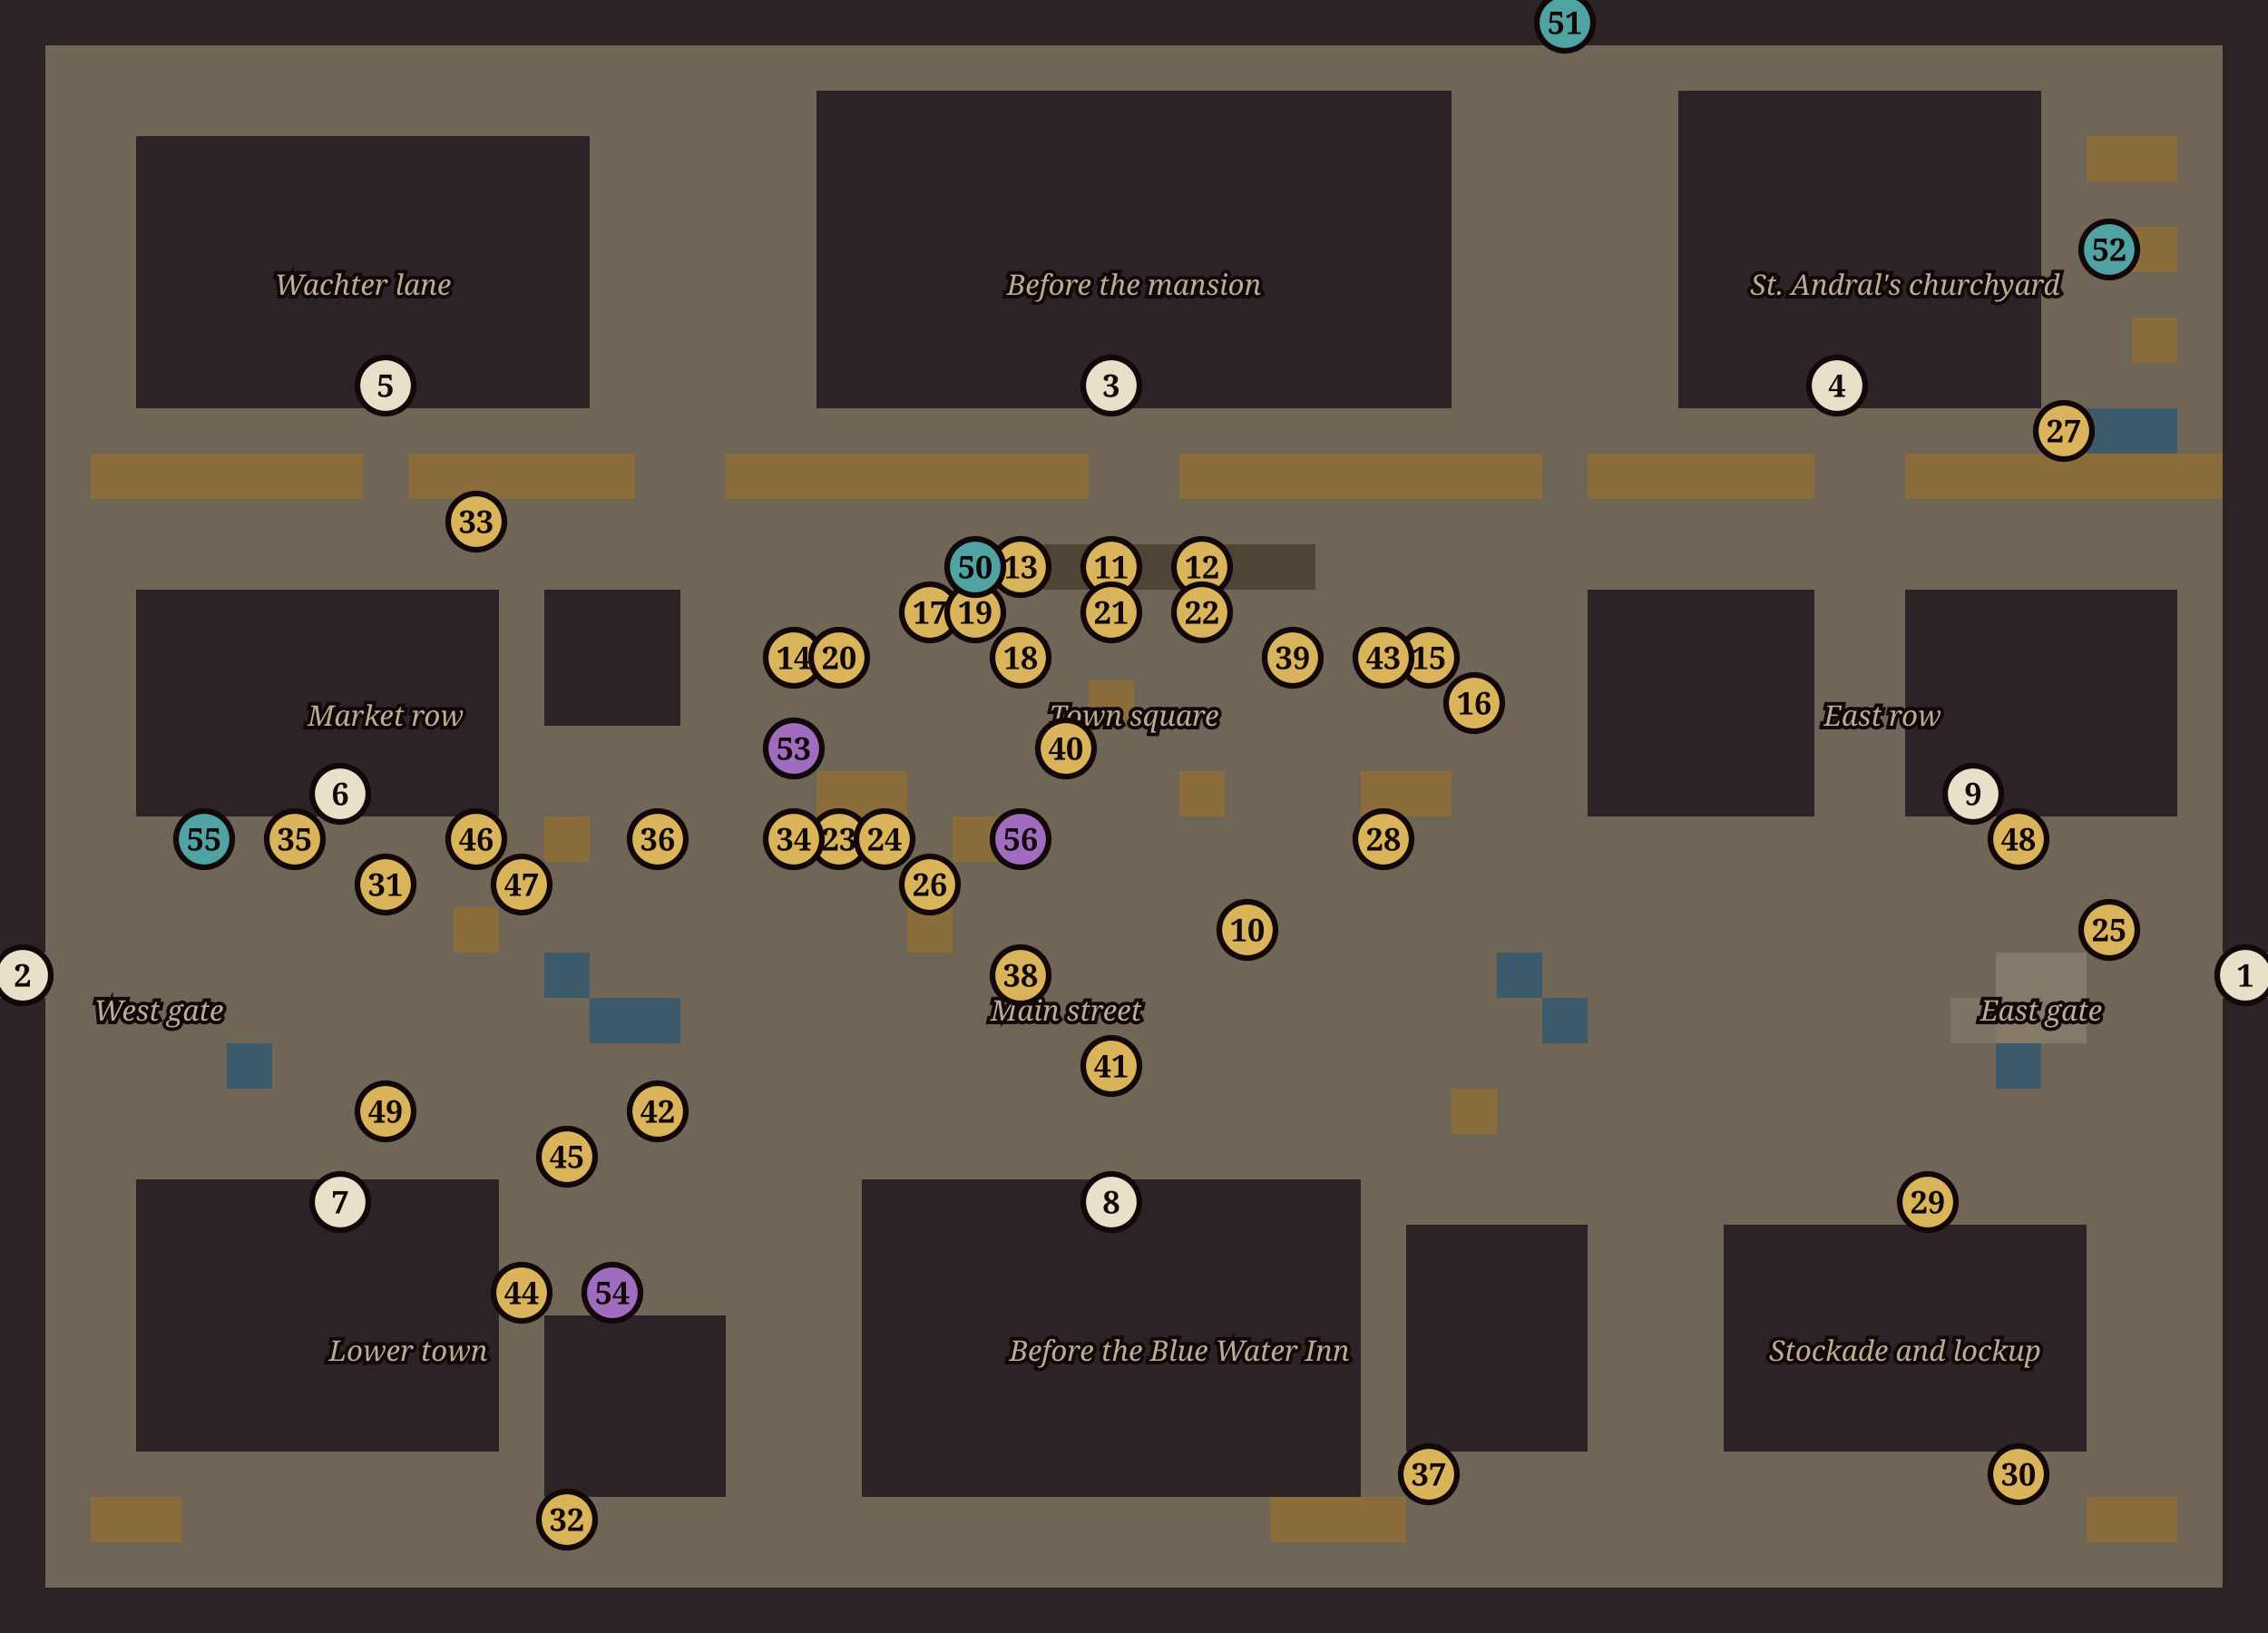
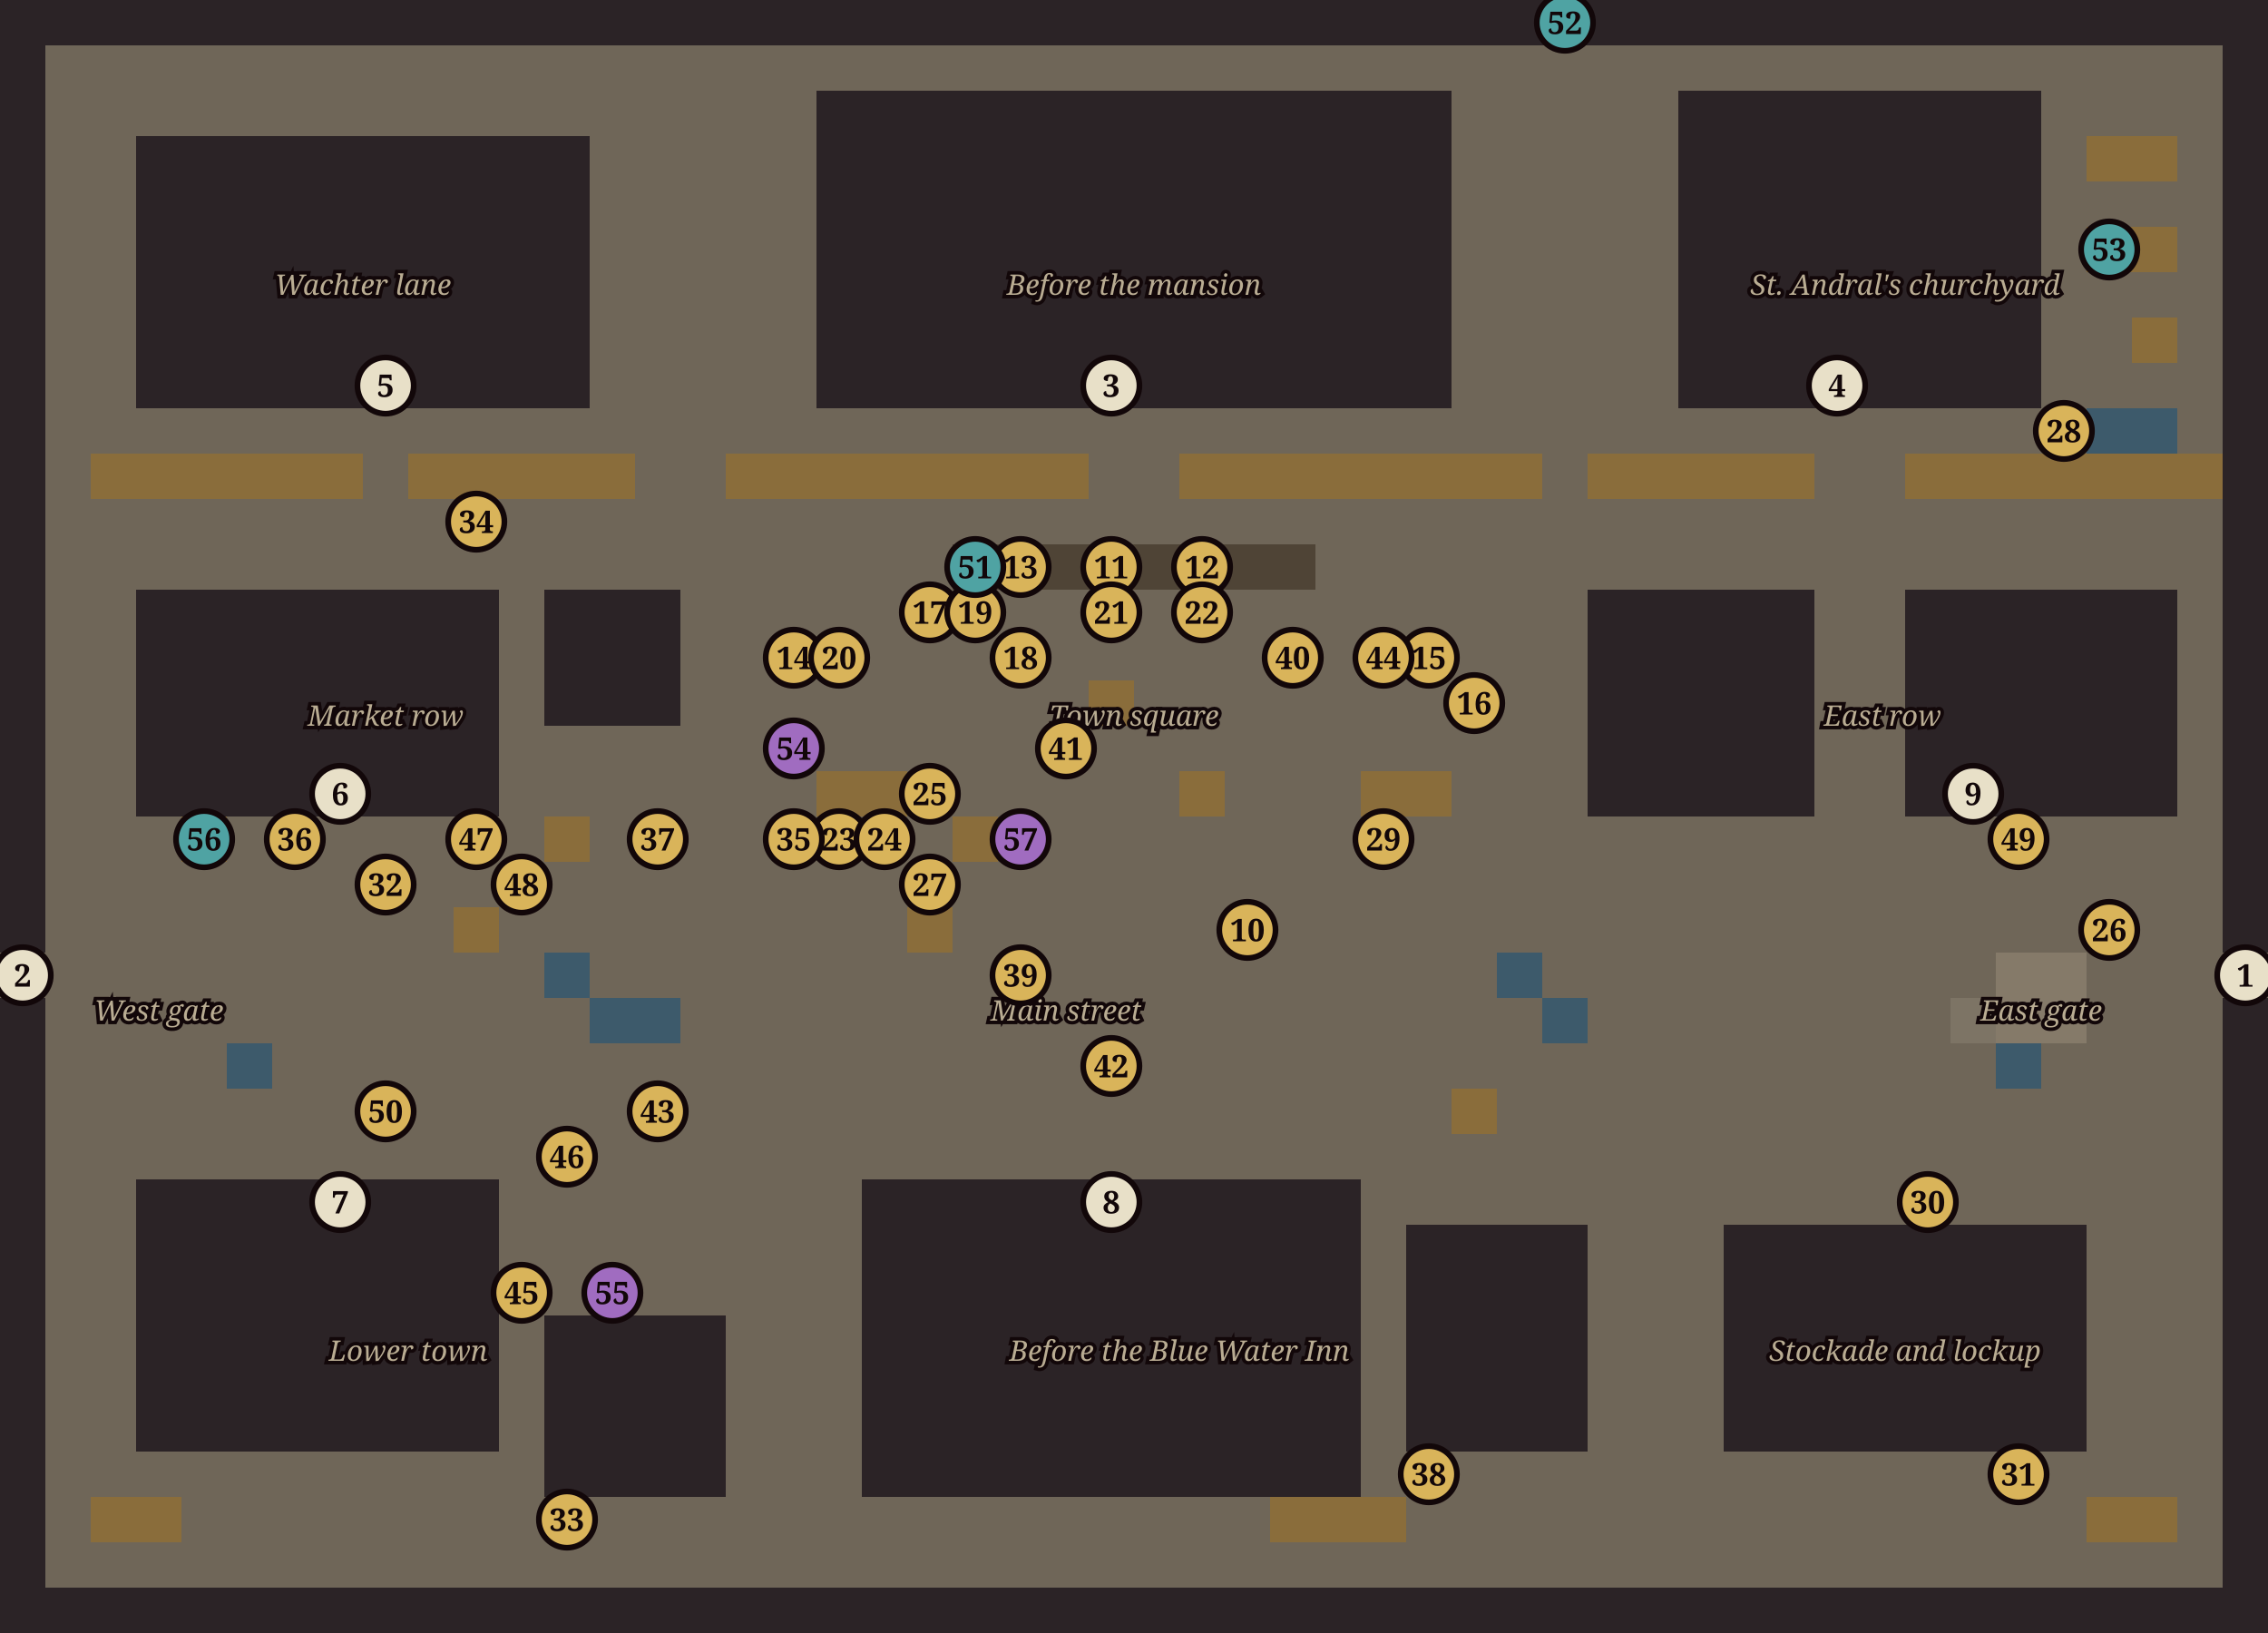
<svg xmlns="http://www.w3.org/2000/svg" viewBox="0 0 800 576" width="800" height="576" font-family="Georgia, serif">
  <rect width="800" height="576" fill="#1a1416" />
  <rect x="0" y="0" width="800" height="16" fill="#2b2326" />
  <rect x="0" y="16" width="16" height="16" fill="#2b2326" />
  <rect x="16" y="16" width="768" height="16" fill="#6f6658" />
  <rect x="784" y="16" width="16" height="16" fill="#2b2326" />
  <rect x="0" y="32" width="16" height="16" fill="#2b2326" />
  <rect x="16" y="32" width="272" height="16" fill="#6f6658" />
  <rect x="288" y="32" width="224" height="16" fill="#2b2326" />
  <rect x="512" y="32" width="80" height="16" fill="#6f6658" />
  <rect x="592" y="32" width="128" height="16" fill="#2b2326" />
  <rect x="720" y="32" width="64" height="16" fill="#6f6658" />
  <rect x="784" y="32" width="16" height="16" fill="#2b2326" />
  <rect x="0" y="48" width="16" height="16" fill="#2b2326" />
  <rect x="16" y="48" width="32" height="16" fill="#6f6658" />
  <rect x="48" y="48" width="160" height="16" fill="#2b2326" />
  <rect x="208" y="48" width="80" height="16" fill="#6f6658" />
  <rect x="288" y="48" width="224" height="16" fill="#2b2326" />
  <rect x="512" y="48" width="80" height="16" fill="#6f6658" />
  <rect x="592" y="48" width="128" height="16" fill="#2b2326" />
  <rect x="720" y="48" width="16" height="16" fill="#6f6658" />
  <rect x="736" y="48" width="32" height="16" fill="#8a6d3b" />
  <rect x="768" y="48" width="16" height="16" fill="#6f6658" />
  <rect x="784" y="48" width="16" height="16" fill="#2b2326" />
  <rect x="0" y="64" width="16" height="16" fill="#2b2326" />
  <rect x="16" y="64" width="32" height="16" fill="#6f6658" />
  <rect x="48" y="64" width="160" height="16" fill="#2b2326" />
  <rect x="208" y="64" width="80" height="16" fill="#6f6658" />
  <rect x="288" y="64" width="224" height="16" fill="#2b2326" />
  <rect x="512" y="64" width="80" height="16" fill="#6f6658" />
  <rect x="592" y="64" width="128" height="16" fill="#2b2326" />
  <rect x="720" y="64" width="64" height="16" fill="#6f6658" />
  <rect x="784" y="64" width="16" height="16" fill="#2b2326" />
  <rect x="0" y="80" width="16" height="16" fill="#2b2326" />
  <rect x="16" y="80" width="32" height="16" fill="#6f6658" />
  <rect x="48" y="80" width="160" height="16" fill="#2b2326" />
  <rect x="208" y="80" width="80" height="16" fill="#6f6658" />
  <rect x="288" y="80" width="224" height="16" fill="#2b2326" />
  <rect x="512" y="80" width="80" height="16" fill="#6f6658" />
  <rect x="592" y="80" width="128" height="16" fill="#2b2326" />
  <rect x="720" y="80" width="16" height="16" fill="#6f6658" />
  <rect x="736" y="80" width="32" height="16" fill="#8a6d3b" />
  <rect x="768" y="80" width="16" height="16" fill="#6f6658" />
  <rect x="784" y="80" width="16" height="16" fill="#2b2326" />
  <rect x="0" y="96" width="16" height="16" fill="#2b2326" />
  <rect x="16" y="96" width="32" height="16" fill="#6f6658" />
  <rect x="48" y="96" width="160" height="16" fill="#2b2326" />
  <rect x="208" y="96" width="80" height="16" fill="#6f6658" />
  <rect x="288" y="96" width="224" height="16" fill="#2b2326" />
  <rect x="512" y="96" width="80" height="16" fill="#6f6658" />
  <rect x="592" y="96" width="128" height="16" fill="#2b2326" />
  <rect x="720" y="96" width="64" height="16" fill="#6f6658" />
  <rect x="784" y="96" width="16" height="16" fill="#2b2326" />
  <rect x="0" y="112" width="16" height="16" fill="#2b2326" />
  <rect x="16" y="112" width="32" height="16" fill="#6f6658" />
  <rect x="48" y="112" width="160" height="16" fill="#2b2326" />
  <rect x="208" y="112" width="80" height="16" fill="#6f6658" />
  <rect x="288" y="112" width="224" height="16" fill="#2b2326" />
  <rect x="512" y="112" width="80" height="16" fill="#6f6658" />
  <rect x="592" y="112" width="128" height="16" fill="#2b2326" />
  <rect x="720" y="112" width="32" height="16" fill="#6f6658" />
  <rect x="752" y="112" width="16" height="16" fill="#8a6d3b" />
  <rect x="768" y="112" width="16" height="16" fill="#6f6658" />
  <rect x="784" y="112" width="16" height="16" fill="#2b2326" />
  <rect x="0" y="128" width="16" height="16" fill="#2b2326" />
  <rect x="16" y="128" width="32" height="16" fill="#6f6658" />
  <rect x="48" y="128" width="160" height="16" fill="#2b2326" />
  <rect x="208" y="128" width="80" height="16" fill="#6f6658" />
  <rect x="288" y="128" width="224" height="16" fill="#2b2326" />
  <rect x="512" y="128" width="80" height="16" fill="#6f6658" />
  <rect x="592" y="128" width="128" height="16" fill="#2b2326" />
  <rect x="720" y="128" width="64" height="16" fill="#6f6658" />
  <rect x="784" y="128" width="16" height="16" fill="#2b2326" />
  <rect x="0" y="144" width="16" height="16" fill="#2b2326" />
  <rect x="16" y="144" width="720" height="16" fill="#6f6658" />
  <rect x="736" y="144" width="32" height="16" fill="#3d5a6b" />
  <rect x="768" y="144" width="16" height="16" fill="#6f6658" />
  <rect x="784" y="144" width="16" height="16" fill="#2b2326" />
  <rect x="0" y="160" width="16" height="16" fill="#2b2326" />
  <rect x="16" y="160" width="16" height="16" fill="#6f6658" />
  <rect x="32" y="160" width="96" height="16" fill="#8a6d3b" />
  <rect x="128" y="160" width="16" height="16" fill="#6f6658" />
  <rect x="144" y="160" width="80" height="16" fill="#8a6d3b" />
  <rect x="224" y="160" width="32" height="16" fill="#6f6658" />
  <rect x="256" y="160" width="128" height="16" fill="#8a6d3b" />
  <rect x="384" y="160" width="32" height="16" fill="#6f6658" />
  <rect x="416" y="160" width="128" height="16" fill="#8a6d3b" />
  <rect x="544" y="160" width="16" height="16" fill="#6f6658" />
  <rect x="560" y="160" width="80" height="16" fill="#8a6d3b" />
  <rect x="640" y="160" width="32" height="16" fill="#6f6658" />
  <rect x="672" y="160" width="112" height="16" fill="#8a6d3b" />
  <rect x="784" y="160" width="16" height="16" fill="#2b2326" />
  <rect x="0" y="176" width="16" height="16" fill="#2b2326" />
  <rect x="16" y="176" width="768" height="16" fill="#6f6658" />
  <rect x="784" y="176" width="16" height="16" fill="#2b2326" />
  <rect x="0" y="192" width="16" height="16" fill="#2b2326" />
  <rect x="16" y="192" width="320" height="16" fill="#6f6658" />
  <rect x="336" y="192" width="128" height="16" fill="#4f4436" />
  <rect x="464" y="192" width="320" height="16" fill="#6f6658" />
  <rect x="784" y="192" width="16" height="16" fill="#2b2326" />
  <rect x="0" y="208" width="16" height="16" fill="#2b2326" />
  <rect x="16" y="208" width="32" height="16" fill="#6f6658" />
  <rect x="48" y="208" width="128" height="16" fill="#2b2326" />
  <rect x="176" y="208" width="16" height="16" fill="#6f6658" />
  <rect x="192" y="208" width="48" height="16" fill="#2b2326" />
  <rect x="240" y="208" width="320" height="16" fill="#6f6658" />
  <rect x="560" y="208" width="80" height="16" fill="#2b2326" />
  <rect x="640" y="208" width="32" height="16" fill="#6f6658" />
  <rect x="672" y="208" width="96" height="16" fill="#2b2326" />
  <rect x="768" y="208" width="16" height="16" fill="#6f6658" />
  <rect x="784" y="208" width="16" height="16" fill="#2b2326" />
  <rect x="0" y="224" width="16" height="16" fill="#2b2326" />
  <rect x="16" y="224" width="32" height="16" fill="#6f6658" />
  <rect x="48" y="224" width="128" height="16" fill="#2b2326" />
  <rect x="176" y="224" width="16" height="16" fill="#6f6658" />
  <rect x="192" y="224" width="48" height="16" fill="#2b2326" />
  <rect x="240" y="224" width="320" height="16" fill="#6f6658" />
  <rect x="560" y="224" width="80" height="16" fill="#2b2326" />
  <rect x="640" y="224" width="32" height="16" fill="#6f6658" />
  <rect x="672" y="224" width="96" height="16" fill="#2b2326" />
  <rect x="768" y="224" width="16" height="16" fill="#6f6658" />
  <rect x="784" y="224" width="16" height="16" fill="#2b2326" />
  <rect x="0" y="240" width="16" height="16" fill="#2b2326" />
  <rect x="16" y="240" width="32" height="16" fill="#6f6658" />
  <rect x="48" y="240" width="128" height="16" fill="#2b2326" />
  <rect x="176" y="240" width="16" height="16" fill="#6f6658" />
  <rect x="192" y="240" width="48" height="16" fill="#2b2326" />
  <rect x="240" y="240" width="144" height="16" fill="#6f6658" />
  <rect x="384" y="240" width="16" height="16" fill="#8a6d3b" />
  <rect x="400" y="240" width="160" height="16" fill="#6f6658" />
  <rect x="560" y="240" width="80" height="16" fill="#2b2326" />
  <rect x="640" y="240" width="32" height="16" fill="#6f6658" />
  <rect x="672" y="240" width="96" height="16" fill="#2b2326" />
  <rect x="768" y="240" width="16" height="16" fill="#6f6658" />
  <rect x="784" y="240" width="16" height="16" fill="#2b2326" />
  <rect x="0" y="256" width="16" height="16" fill="#2b2326" />
  <rect x="16" y="256" width="32" height="16" fill="#6f6658" />
  <rect x="48" y="256" width="128" height="16" fill="#2b2326" />
  <rect x="176" y="256" width="384" height="16" fill="#6f6658" />
  <rect x="560" y="256" width="80" height="16" fill="#2b2326" />
  <rect x="640" y="256" width="32" height="16" fill="#6f6658" />
  <rect x="672" y="256" width="96" height="16" fill="#2b2326" />
  <rect x="768" y="256" width="16" height="16" fill="#6f6658" />
  <rect x="784" y="256" width="16" height="16" fill="#2b2326" />
  <rect x="0" y="272" width="16" height="16" fill="#2b2326" />
  <rect x="16" y="272" width="32" height="16" fill="#6f6658" />
  <rect x="48" y="272" width="128" height="16" fill="#2b2326" />
  <rect x="176" y="272" width="112" height="16" fill="#6f6658" />
  <rect x="288" y="272" width="32" height="16" fill="#8a6d3b" />
  <rect x="320" y="272" width="96" height="16" fill="#6f6658" />
  <rect x="416" y="272" width="16" height="16" fill="#8a6d3b" />
  <rect x="432" y="272" width="48" height="16" fill="#6f6658" />
  <rect x="480" y="272" width="32" height="16" fill="#8a6d3b" />
  <rect x="512" y="272" width="48" height="16" fill="#6f6658" />
  <rect x="560" y="272" width="80" height="16" fill="#2b2326" />
  <rect x="640" y="272" width="32" height="16" fill="#6f6658" />
  <rect x="672" y="272" width="96" height="16" fill="#2b2326" />
  <rect x="768" y="272" width="16" height="16" fill="#6f6658" />
  <rect x="784" y="272" width="16" height="16" fill="#2b2326" />
  <rect x="0" y="288" width="16" height="16" fill="#2b2326" />
  <rect x="16" y="288" width="48" height="16" fill="#6f6658" />
  <rect x="64" y="288" width="16" height="16" fill="#8a6d3b" />
  <rect x="80" y="288" width="112" height="16" fill="#6f6658" />
  <rect x="192" y="288" width="16" height="16" fill="#8a6d3b" />
  <rect x="208" y="288" width="128" height="16" fill="#6f6658" />
  <rect x="336" y="288" width="16" height="16" fill="#8a6d3b" />
  <rect x="352" y="288" width="432" height="16" fill="#6f6658" />
  <rect x="784" y="288" width="16" height="16" fill="#2b2326" />
  <rect x="0" y="304" width="16" height="16" fill="#2b2326" />
  <rect x="16" y="304" width="768" height="16" fill="#6f6658" />
  <rect x="784" y="304" width="16" height="16" fill="#2b2326" />
  <rect x="0" y="320" width="16" height="16" fill="#2b2326" />
  <rect x="16" y="320" width="144" height="16" fill="#6f6658" />
  <rect x="160" y="320" width="16" height="16" fill="#8a6d3b" />
  <rect x="176" y="320" width="144" height="16" fill="#6f6658" />
  <rect x="320" y="320" width="16" height="16" fill="#8a6d3b" />
  <rect x="336" y="320" width="448" height="16" fill="#6f6658" />
  <rect x="784" y="320" width="16" height="16" fill="#2b2326" />
  <rect x="0" y="336" width="192" height="16" fill="#6f6658" />
  <rect x="192" y="336" width="16" height="16" fill="#3d5a6b" />
  <rect x="208" y="336" width="320" height="16" fill="#6f6658" />
  <rect x="528" y="336" width="16" height="16" fill="#3d5a6b" />
  <rect x="544" y="336" width="160" height="16" fill="#6f6658" />
  <rect x="704" y="336" width="32" height="16" fill="#857a69" />
  <rect x="736" y="336" width="64" height="16" fill="#6f6658" />
  <rect x="0" y="352" width="16" height="16" fill="#2b2326" />
  <rect x="16" y="352" width="192" height="16" fill="#6f6658" />
  <rect x="208" y="352" width="32" height="16" fill="#3d5a6b" />
  <rect x="240" y="352" width="304" height="16" fill="#6f6658" />
  <rect x="544" y="352" width="16" height="16" fill="#3d5a6b" />
  <rect x="560" y="352" width="128" height="16" fill="#6f6658" />
  <rect x="688" y="352" width="16" height="16" fill="#7d7465" />
  <rect x="704" y="352" width="32" height="16" fill="#857a69" />
  <rect x="736" y="352" width="48" height="16" fill="#6f6658" />
  <rect x="784" y="352" width="16" height="16" fill="#2b2326" />
  <rect x="0" y="368" width="16" height="16" fill="#2b2326" />
  <rect x="16" y="368" width="64" height="16" fill="#6f6658" />
  <rect x="80" y="368" width="16" height="16" fill="#3d5a6b" />
  <rect x="96" y="368" width="608" height="16" fill="#6f6658" />
  <rect x="704" y="368" width="16" height="16" fill="#3d5a6b" />
  <rect x="720" y="368" width="64" height="16" fill="#6f6658" />
  <rect x="784" y="368" width="16" height="16" fill="#2b2326" />
  <rect x="0" y="384" width="16" height="16" fill="#2b2326" />
  <rect x="16" y="384" width="496" height="16" fill="#6f6658" />
  <rect x="512" y="384" width="16" height="16" fill="#8a6d3b" />
  <rect x="528" y="384" width="256" height="16" fill="#6f6658" />
  <rect x="784" y="384" width="16" height="16" fill="#2b2326" />
  <rect x="0" y="400" width="16" height="16" fill="#2b2326" />
  <rect x="16" y="400" width="768" height="16" fill="#6f6658" />
  <rect x="784" y="400" width="16" height="16" fill="#2b2326" />
  <rect x="0" y="416" width="16" height="16" fill="#2b2326" />
  <rect x="16" y="416" width="32" height="16" fill="#6f6658" />
  <rect x="48" y="416" width="128" height="16" fill="#2b2326" />
  <rect x="176" y="416" width="128" height="16" fill="#6f6658" />
  <rect x="304" y="416" width="176" height="16" fill="#2b2326" />
  <rect x="480" y="416" width="304" height="16" fill="#6f6658" />
  <rect x="784" y="416" width="16" height="16" fill="#2b2326" />
  <rect x="0" y="432" width="16" height="16" fill="#2b2326" />
  <rect x="16" y="432" width="32" height="16" fill="#6f6658" />
  <rect x="48" y="432" width="128" height="16" fill="#2b2326" />
  <rect x="176" y="432" width="128" height="16" fill="#6f6658" />
  <rect x="304" y="432" width="176" height="16" fill="#2b2326" />
  <rect x="480" y="432" width="16" height="16" fill="#6f6658" />
  <rect x="496" y="432" width="64" height="16" fill="#2b2326" />
  <rect x="560" y="432" width="48" height="16" fill="#6f6658" />
  <rect x="608" y="432" width="128" height="16" fill="#2b2326" />
  <rect x="736" y="432" width="48" height="16" fill="#6f6658" />
  <rect x="784" y="432" width="16" height="16" fill="#2b2326" />
  <rect x="0" y="448" width="16" height="16" fill="#2b2326" />
  <rect x="16" y="448" width="32" height="16" fill="#6f6658" />
  <rect x="48" y="448" width="128" height="16" fill="#2b2326" />
  <rect x="176" y="448" width="128" height="16" fill="#6f6658" />
  <rect x="304" y="448" width="176" height="16" fill="#2b2326" />
  <rect x="480" y="448" width="16" height="16" fill="#6f6658" />
  <rect x="496" y="448" width="64" height="16" fill="#2b2326" />
  <rect x="560" y="448" width="48" height="16" fill="#6f6658" />
  <rect x="608" y="448" width="128" height="16" fill="#2b2326" />
  <rect x="736" y="448" width="48" height="16" fill="#6f6658" />
  <rect x="784" y="448" width="16" height="16" fill="#2b2326" />
  <rect x="0" y="464" width="16" height="16" fill="#2b2326" />
  <rect x="16" y="464" width="32" height="16" fill="#6f6658" />
  <rect x="48" y="464" width="128" height="16" fill="#2b2326" />
  <rect x="176" y="464" width="16" height="16" fill="#6f6658" />
  <rect x="192" y="464" width="64" height="16" fill="#2b2326" />
  <rect x="256" y="464" width="48" height="16" fill="#6f6658" />
  <rect x="304" y="464" width="176" height="16" fill="#2b2326" />
  <rect x="480" y="464" width="16" height="16" fill="#6f6658" />
  <rect x="496" y="464" width="64" height="16" fill="#2b2326" />
  <rect x="560" y="464" width="48" height="16" fill="#6f6658" />
  <rect x="608" y="464" width="128" height="16" fill="#2b2326" />
  <rect x="736" y="464" width="48" height="16" fill="#6f6658" />
  <rect x="784" y="464" width="16" height="16" fill="#2b2326" />
  <rect x="0" y="480" width="16" height="16" fill="#2b2326" />
  <rect x="16" y="480" width="32" height="16" fill="#6f6658" />
  <rect x="48" y="480" width="128" height="16" fill="#2b2326" />
  <rect x="176" y="480" width="16" height="16" fill="#6f6658" />
  <rect x="192" y="480" width="64" height="16" fill="#2b2326" />
  <rect x="256" y="480" width="48" height="16" fill="#6f6658" />
  <rect x="304" y="480" width="176" height="16" fill="#2b2326" />
  <rect x="480" y="480" width="16" height="16" fill="#6f6658" />
  <rect x="496" y="480" width="64" height="16" fill="#2b2326" />
  <rect x="560" y="480" width="48" height="16" fill="#6f6658" />
  <rect x="608" y="480" width="128" height="16" fill="#2b2326" />
  <rect x="736" y="480" width="48" height="16" fill="#6f6658" />
  <rect x="784" y="480" width="16" height="16" fill="#2b2326" />
  <rect x="0" y="496" width="16" height="16" fill="#2b2326" />
  <rect x="16" y="496" width="32" height="16" fill="#6f6658" />
  <rect x="48" y="496" width="128" height="16" fill="#2b2326" />
  <rect x="176" y="496" width="16" height="16" fill="#6f6658" />
  <rect x="192" y="496" width="64" height="16" fill="#2b2326" />
  <rect x="256" y="496" width="48" height="16" fill="#6f6658" />
  <rect x="304" y="496" width="176" height="16" fill="#2b2326" />
  <rect x="480" y="496" width="16" height="16" fill="#6f6658" />
  <rect x="496" y="496" width="64" height="16" fill="#2b2326" />
  <rect x="560" y="496" width="48" height="16" fill="#6f6658" />
  <rect x="608" y="496" width="128" height="16" fill="#2b2326" />
  <rect x="736" y="496" width="48" height="16" fill="#6f6658" />
  <rect x="784" y="496" width="16" height="16" fill="#2b2326" />
  <rect x="0" y="512" width="16" height="16" fill="#2b2326" />
  <rect x="16" y="512" width="176" height="16" fill="#6f6658" />
  <rect x="192" y="512" width="64" height="16" fill="#2b2326" />
  <rect x="256" y="512" width="48" height="16" fill="#6f6658" />
  <rect x="304" y="512" width="176" height="16" fill="#2b2326" />
  <rect x="480" y="512" width="304" height="16" fill="#6f6658" />
  <rect x="784" y="512" width="16" height="16" fill="#2b2326" />
  <rect x="0" y="528" width="16" height="16" fill="#2b2326" />
  <rect x="16" y="528" width="16" height="16" fill="#6f6658" />
  <rect x="32" y="528" width="32" height="16" fill="#8a6d3b" />
  <rect x="64" y="528" width="384" height="16" fill="#6f6658" />
  <rect x="448" y="528" width="48" height="16" fill="#8a6d3b" />
  <rect x="496" y="528" width="240" height="16" fill="#6f6658" />
  <rect x="736" y="528" width="32" height="16" fill="#8a6d3b" />
  <rect x="768" y="528" width="16" height="16" fill="#6f6658" />
  <rect x="784" y="528" width="16" height="16" fill="#2b2326" />
  <rect x="0" y="544" width="16" height="16" fill="#2b2326" />
  <rect x="16" y="544" width="768" height="16" fill="#6f6658" />
  <rect x="784" y="544" width="16" height="16" fill="#2b2326" />
  <rect x="0" y="560" width="800" height="16" fill="#2b2326" />
  <text x="128.0" y="104.0" font-size="10" text-anchor="middle" fill="#f0e2c0" fill-opacity="0.75" stroke="#120709" stroke-width="2.5" paint-order="stroke" font-style="italic">Wachter lane</text>
  <text x="400.0" y="104.0" font-size="10" text-anchor="middle" fill="#f0e2c0" fill-opacity="0.75" stroke="#120709" stroke-width="2.5" paint-order="stroke" font-style="italic">Before the mansion</text>
  <text x="672.0" y="104.0" font-size="10" text-anchor="middle" fill="#f0e2c0" fill-opacity="0.75" stroke="#120709" stroke-width="2.5" paint-order="stroke" font-style="italic">St. Andral's churchyard</text>
  <text x="136.0" y="256.0" font-size="10" text-anchor="middle" fill="#f0e2c0" fill-opacity="0.75" stroke="#120709" stroke-width="2.5" paint-order="stroke" font-style="italic">Market row</text>
  <text x="400.0" y="256.0" font-size="10" text-anchor="middle" fill="#f0e2c0" fill-opacity="0.75" stroke="#120709" stroke-width="2.5" paint-order="stroke" font-style="italic">Town square</text>
  <text x="664.0" y="256.0" font-size="10" text-anchor="middle" fill="#f0e2c0" fill-opacity="0.75" stroke="#120709" stroke-width="2.5" paint-order="stroke" font-style="italic">East row</text>
  <text x="56.0" y="360.0" font-size="10" text-anchor="middle" fill="#f0e2c0" fill-opacity="0.75" stroke="#120709" stroke-width="2.5" paint-order="stroke" font-style="italic">West gate</text>
  <text x="376.0" y="360.0" font-size="10" text-anchor="middle" fill="#f0e2c0" fill-opacity="0.75" stroke="#120709" stroke-width="2.5" paint-order="stroke" font-style="italic">Main street</text>
  <text x="720.0" y="360.0" font-size="10" text-anchor="middle" fill="#f0e2c0" fill-opacity="0.75" stroke="#120709" stroke-width="2.5" paint-order="stroke" font-style="italic">East gate</text>
  <text x="144.0" y="480.0" font-size="10" text-anchor="middle" fill="#f0e2c0" fill-opacity="0.75" stroke="#120709" stroke-width="2.5" paint-order="stroke" font-style="italic">Lower town</text>
  <text x="416.0" y="480.0" font-size="10" text-anchor="middle" fill="#f0e2c0" fill-opacity="0.75" stroke="#120709" stroke-width="2.5" paint-order="stroke" font-style="italic">Before the Blue Water Inn</text>
  <text x="672.0" y="480.0" font-size="10" text-anchor="middle" fill="#f0e2c0" fill-opacity="0.75" stroke="#120709" stroke-width="2.5" paint-order="stroke" font-style="italic">Stockade and lockup</text>
  <circle cx="792.0" cy="344.0" r="9.92" fill="#e8e0c8" stroke="#120709" stroke-width="2" />
  <text x="792.0" y="348.0" font-size="11" text-anchor="middle" fill="#120709" font-weight="bold">1</text>
  <circle cx="8.0" cy="344.0" r="9.92" fill="#e8e0c8" stroke="#120709" stroke-width="2" />
  <text x="8.0" y="348.0" font-size="11" text-anchor="middle" fill="#120709" font-weight="bold">2</text>
  <circle cx="392.0" cy="136.0" r="9.92" fill="#e8e0c8" stroke="#120709" stroke-width="2" />
  <text x="392.0" y="140.0" font-size="11" text-anchor="middle" fill="#120709" font-weight="bold">3</text>
  <circle cx="648.0" cy="136.0" r="9.92" fill="#e8e0c8" stroke="#120709" stroke-width="2" />
  <text x="648.0" y="140.0" font-size="11" text-anchor="middle" fill="#120709" font-weight="bold">4</text>
  <circle cx="136.0" cy="136.0" r="9.92" fill="#e8e0c8" stroke="#120709" stroke-width="2" />
  <text x="136.0" y="140.0" font-size="11" text-anchor="middle" fill="#120709" font-weight="bold">5</text>
  <circle cx="120.0" cy="280.0" r="9.92" fill="#e8e0c8" stroke="#120709" stroke-width="2" />
  <text x="120.0" y="284.0" font-size="11" text-anchor="middle" fill="#120709" font-weight="bold">6</text>
  <circle cx="120.0" cy="424.0" r="9.92" fill="#e8e0c8" stroke="#120709" stroke-width="2" />
  <text x="120.0" y="428.0" font-size="11" text-anchor="middle" fill="#120709" font-weight="bold">7</text>
  <circle cx="392.0" cy="424.0" r="9.92" fill="#e8e0c8" stroke="#120709" stroke-width="2" />
  <text x="392.0" y="428.0" font-size="11" text-anchor="middle" fill="#120709" font-weight="bold">8</text>
  <circle cx="696.0" cy="280.0" r="9.92" fill="#e8e0c8" stroke="#120709" stroke-width="2" />
  <text x="696.0" y="284.0" font-size="11" text-anchor="middle" fill="#120709" font-weight="bold">9</text>
  <circle cx="440.0" cy="328.0" r="9.92" fill="#d9b45a" stroke="#120709" stroke-width="2" />
  <text x="440.0" y="332.0" font-size="11" text-anchor="middle" fill="#120709" font-weight="bold">10</text>
  <circle cx="392.0" cy="200.0" r="9.92" fill="#d9b45a" stroke="#120709" stroke-width="2" />
  <text x="392.0" y="204.0" font-size="11" text-anchor="middle" fill="#120709" font-weight="bold">11</text>
  <circle cx="424.0" cy="200.0" r="9.92" fill="#d9b45a" stroke="#120709" stroke-width="2" />
  <text x="424.0" y="204.0" font-size="11" text-anchor="middle" fill="#120709" font-weight="bold">12</text>
  <circle cx="360.0" cy="200.0" r="9.92" fill="#d9b45a" stroke="#120709" stroke-width="2" />
  <text x="360.0" y="204.0" font-size="11" text-anchor="middle" fill="#120709" font-weight="bold">13</text>
  <circle cx="280.0" cy="232.0" r="9.92" fill="#d9b45a" stroke="#120709" stroke-width="2" />
  <text x="280.0" y="236.0" font-size="11" text-anchor="middle" fill="#120709" font-weight="bold">14</text>
  <circle cx="504.0" cy="232.0" r="9.92" fill="#d9b45a" stroke="#120709" stroke-width="2" />
  <text x="504.0" y="236.0" font-size="11" text-anchor="middle" fill="#120709" font-weight="bold">15</text>
  <circle cx="520.0" cy="248.0" r="9.92" fill="#d9b45a" stroke="#120709" stroke-width="2" />
  <text x="520.0" y="252.0" font-size="11" text-anchor="middle" fill="#120709" font-weight="bold">16</text>
  <circle cx="328.0" cy="216.0" r="9.92" fill="#d9b45a" stroke="#120709" stroke-width="2" />
  <text x="328.0" y="220.0" font-size="11" text-anchor="middle" fill="#120709" font-weight="bold">17</text>
  <circle cx="360.0" cy="232.0" r="9.92" fill="#d9b45a" stroke="#120709" stroke-width="2" />
  <text x="360.0" y="236.0" font-size="11" text-anchor="middle" fill="#120709" font-weight="bold">18</text>
  <circle cx="344.0" cy="216.0" r="9.92" fill="#d9b45a" stroke="#120709" stroke-width="2" />
  <text x="344.0" y="220.0" font-size="11" text-anchor="middle" fill="#120709" font-weight="bold">19</text>
  <circle cx="296.0" cy="232.0" r="9.92" fill="#d9b45a" stroke="#120709" stroke-width="2" />
  <text x="296.0" y="236.0" font-size="11" text-anchor="middle" fill="#120709" font-weight="bold">20</text>
  <circle cx="392.0" cy="216.0" r="9.92" fill="#d9b45a" stroke="#120709" stroke-width="2" />
  <text x="392.0" y="220.0" font-size="11" text-anchor="middle" fill="#120709" font-weight="bold">21</text>
  <circle cx="424.0" cy="216.0" r="9.92" fill="#d9b45a" stroke="#120709" stroke-width="2" />
  <text x="424.0" y="220.0" font-size="11" text-anchor="middle" fill="#120709" font-weight="bold">22</text>
  <circle cx="296.0" cy="296.0" r="9.92" fill="#d9b45a" stroke="#120709" stroke-width="2" />
  <text x="296.0" y="300.0" font-size="11" text-anchor="middle" fill="#120709" font-weight="bold">23</text>
  <circle cx="312.0" cy="296.0" r="9.92" fill="#d9b45a" stroke="#120709" stroke-width="2" />
  <text x="312.0" y="300.0" font-size="11" text-anchor="middle" fill="#120709" font-weight="bold">24</text>
+   <circle cx="328.0" cy="280.0" r="9.92" fill="#d9b45a" stroke="#120709" stroke-width="2" />
+   <text x="328.0" y="284.0" font-size="11" text-anchor="middle" fill="#120709" font-weight="bold">25</text>
  <circle cx="744.0" cy="328.0" r="9.92" fill="#d9b45a" stroke="#120709" stroke-width="2" />
-   <text x="744.0" y="332.0" font-size="11" text-anchor="middle" fill="#120709" font-weight="bold">25</text>
+   <text x="744.0" y="332.0" font-size="11" text-anchor="middle" fill="#120709" font-weight="bold">26</text>
  <circle cx="328.0" cy="312.0" r="9.92" fill="#d9b45a" stroke="#120709" stroke-width="2" />
-   <text x="328.0" y="316.0" font-size="11" text-anchor="middle" fill="#120709" font-weight="bold">26</text>
+   <text x="328.0" y="316.0" font-size="11" text-anchor="middle" fill="#120709" font-weight="bold">27</text>
  <circle cx="728.0" cy="152.0" r="9.92" fill="#d9b45a" stroke="#120709" stroke-width="2" />
-   <text x="728.0" y="156.0" font-size="11" text-anchor="middle" fill="#120709" font-weight="bold">27</text>
+   <text x="728.0" y="156.0" font-size="11" text-anchor="middle" fill="#120709" font-weight="bold">28</text>
  <circle cx="488.0" cy="296.0" r="9.92" fill="#d9b45a" stroke="#120709" stroke-width="2" />
-   <text x="488.0" y="300.0" font-size="11" text-anchor="middle" fill="#120709" font-weight="bold">28</text>
+   <text x="488.0" y="300.0" font-size="11" text-anchor="middle" fill="#120709" font-weight="bold">29</text>
  <circle cx="680.0" cy="424.0" r="9.92" fill="#d9b45a" stroke="#120709" stroke-width="2" />
-   <text x="680.0" y="428.0" font-size="11" text-anchor="middle" fill="#120709" font-weight="bold">29</text>
+   <text x="680.0" y="428.0" font-size="11" text-anchor="middle" fill="#120709" font-weight="bold">30</text>
  <circle cx="712.0" cy="520.0" r="9.92" fill="#d9b45a" stroke="#120709" stroke-width="2" />
-   <text x="712.0" y="524.0" font-size="11" text-anchor="middle" fill="#120709" font-weight="bold">30</text>
+   <text x="712.0" y="524.0" font-size="11" text-anchor="middle" fill="#120709" font-weight="bold">31</text>
  <circle cx="136.0" cy="312.0" r="9.92" fill="#d9b45a" stroke="#120709" stroke-width="2" />
-   <text x="136.0" y="316.0" font-size="11" text-anchor="middle" fill="#120709" font-weight="bold">31</text>
+   <text x="136.0" y="316.0" font-size="11" text-anchor="middle" fill="#120709" font-weight="bold">32</text>
  <circle cx="200.0" cy="536.0" r="9.92" fill="#d9b45a" stroke="#120709" stroke-width="2" />
-   <text x="200.0" y="540.0" font-size="11" text-anchor="middle" fill="#120709" font-weight="bold">32</text>
+   <text x="200.0" y="540.0" font-size="11" text-anchor="middle" fill="#120709" font-weight="bold">33</text>
  <circle cx="168.0" cy="184.0" r="9.92" fill="#d9b45a" stroke="#120709" stroke-width="2" />
-   <text x="168.0" y="188.0" font-size="11" text-anchor="middle" fill="#120709" font-weight="bold">33</text>
+   <text x="168.0" y="188.0" font-size="11" text-anchor="middle" fill="#120709" font-weight="bold">34</text>
  <circle cx="280.0" cy="296.0" r="9.92" fill="#d9b45a" stroke="#120709" stroke-width="2" />
-   <text x="280.0" y="300.0" font-size="11" text-anchor="middle" fill="#120709" font-weight="bold">34</text>
+   <text x="280.0" y="300.0" font-size="11" text-anchor="middle" fill="#120709" font-weight="bold">35</text>
  <circle cx="104.0" cy="296.0" r="9.92" fill="#d9b45a" stroke="#120709" stroke-width="2" />
-   <text x="104.0" y="300.0" font-size="11" text-anchor="middle" fill="#120709" font-weight="bold">35</text>
+   <text x="104.0" y="300.0" font-size="11" text-anchor="middle" fill="#120709" font-weight="bold">36</text>
  <circle cx="232.0" cy="296.0" r="9.92" fill="#d9b45a" stroke="#120709" stroke-width="2" />
-   <text x="232.0" y="300.0" font-size="11" text-anchor="middle" fill="#120709" font-weight="bold">36</text>
+   <text x="232.0" y="300.0" font-size="11" text-anchor="middle" fill="#120709" font-weight="bold">37</text>
  <circle cx="504.0" cy="520.0" r="9.92" fill="#d9b45a" stroke="#120709" stroke-width="2" />
-   <text x="504.0" y="524.0" font-size="11" text-anchor="middle" fill="#120709" font-weight="bold">37</text>
+   <text x="504.0" y="524.0" font-size="11" text-anchor="middle" fill="#120709" font-weight="bold">38</text>
  <circle cx="360.0" cy="344.0" r="9.92" fill="#d9b45a" stroke="#120709" stroke-width="2" />
-   <text x="360.0" y="348.0" font-size="11" text-anchor="middle" fill="#120709" font-weight="bold">38</text>
+   <text x="360.0" y="348.0" font-size="11" text-anchor="middle" fill="#120709" font-weight="bold">39</text>
  <circle cx="456.0" cy="232.0" r="9.92" fill="#d9b45a" stroke="#120709" stroke-width="2" />
-   <text x="456.0" y="236.0" font-size="11" text-anchor="middle" fill="#120709" font-weight="bold">39</text>
+   <text x="456.0" y="236.0" font-size="11" text-anchor="middle" fill="#120709" font-weight="bold">40</text>
  <circle cx="376.0" cy="264.0" r="9.92" fill="#d9b45a" stroke="#120709" stroke-width="2" />
-   <text x="376.0" y="268.0" font-size="11" text-anchor="middle" fill="#120709" font-weight="bold">40</text>
+   <text x="376.0" y="268.0" font-size="11" text-anchor="middle" fill="#120709" font-weight="bold">41</text>
  <circle cx="392.0" cy="376.0" r="9.92" fill="#d9b45a" stroke="#120709" stroke-width="2" />
-   <text x="392.0" y="380.0" font-size="11" text-anchor="middle" fill="#120709" font-weight="bold">41</text>
+   <text x="392.0" y="380.0" font-size="11" text-anchor="middle" fill="#120709" font-weight="bold">42</text>
  <circle cx="232.0" cy="392.0" r="9.92" fill="#d9b45a" stroke="#120709" stroke-width="2" />
-   <text x="232.0" y="396.0" font-size="11" text-anchor="middle" fill="#120709" font-weight="bold">42</text>
+   <text x="232.0" y="396.0" font-size="11" text-anchor="middle" fill="#120709" font-weight="bold">43</text>
  <circle cx="488.0" cy="232.0" r="9.92" fill="#d9b45a" stroke="#120709" stroke-width="2" />
-   <text x="488.0" y="236.0" font-size="11" text-anchor="middle" fill="#120709" font-weight="bold">43</text>
+   <text x="488.0" y="236.0" font-size="11" text-anchor="middle" fill="#120709" font-weight="bold">44</text>
  <circle cx="184.0" cy="456.0" r="9.92" fill="#d9b45a" stroke="#120709" stroke-width="2" />
-   <text x="184.0" y="460.0" font-size="11" text-anchor="middle" fill="#120709" font-weight="bold">44</text>
+   <text x="184.0" y="460.0" font-size="11" text-anchor="middle" fill="#120709" font-weight="bold">45</text>
  <circle cx="200.0" cy="408.0" r="9.92" fill="#d9b45a" stroke="#120709" stroke-width="2" />
-   <text x="200.0" y="412.0" font-size="11" text-anchor="middle" fill="#120709" font-weight="bold">45</text>
+   <text x="200.0" y="412.0" font-size="11" text-anchor="middle" fill="#120709" font-weight="bold">46</text>
  <circle cx="168.0" cy="296.0" r="9.92" fill="#d9b45a" stroke="#120709" stroke-width="2" />
-   <text x="168.0" y="300.0" font-size="11" text-anchor="middle" fill="#120709" font-weight="bold">46</text>
+   <text x="168.0" y="300.0" font-size="11" text-anchor="middle" fill="#120709" font-weight="bold">47</text>
  <circle cx="184.0" cy="312.0" r="9.92" fill="#d9b45a" stroke="#120709" stroke-width="2" />
-   <text x="184.0" y="316.0" font-size="11" text-anchor="middle" fill="#120709" font-weight="bold">47</text>
+   <text x="184.0" y="316.0" font-size="11" text-anchor="middle" fill="#120709" font-weight="bold">48</text>
  <circle cx="712.0" cy="296.0" r="9.92" fill="#d9b45a" stroke="#120709" stroke-width="2" />
-   <text x="712.0" y="300.0" font-size="11" text-anchor="middle" fill="#120709" font-weight="bold">48</text>
+   <text x="712.0" y="300.0" font-size="11" text-anchor="middle" fill="#120709" font-weight="bold">49</text>
  <circle cx="136.0" cy="392.0" r="9.92" fill="#d9b45a" stroke="#120709" stroke-width="2" />
-   <text x="136.0" y="396.0" font-size="11" text-anchor="middle" fill="#120709" font-weight="bold">49</text>
+   <text x="136.0" y="396.0" font-size="11" text-anchor="middle" fill="#120709" font-weight="bold">50</text>
  <circle cx="344.0" cy="200.0" r="9.92" fill="#4fa3a3" stroke="#120709" stroke-width="2" />
-   <text x="344.0" y="204.0" font-size="11" text-anchor="middle" fill="#120709" font-weight="bold">50</text>
+   <text x="344.0" y="204.0" font-size="11" text-anchor="middle" fill="#120709" font-weight="bold">51</text>
  <circle cx="552.0" cy="8.0" r="9.92" fill="#4fa3a3" stroke="#120709" stroke-width="2" />
-   <text x="552.0" y="12.0" font-size="11" text-anchor="middle" fill="#120709" font-weight="bold">51</text>
+   <text x="552.0" y="12.0" font-size="11" text-anchor="middle" fill="#120709" font-weight="bold">52</text>
  <circle cx="744.0" cy="88.0" r="9.92" fill="#4fa3a3" stroke="#120709" stroke-width="2" />
-   <text x="744.0" y="92.0" font-size="11" text-anchor="middle" fill="#120709" font-weight="bold">52</text>
+   <text x="744.0" y="92.0" font-size="11" text-anchor="middle" fill="#120709" font-weight="bold">53</text>
  <circle cx="280.0" cy="264.0" r="9.92" fill="#a06cc0" stroke="#120709" stroke-width="2" />
-   <text x="280.0" y="268.0" font-size="11" text-anchor="middle" fill="#120709" font-weight="bold">53</text>
+   <text x="280.0" y="268.0" font-size="11" text-anchor="middle" fill="#120709" font-weight="bold">54</text>
  <circle cx="216.0" cy="456.0" r="9.92" fill="#a06cc0" stroke="#120709" stroke-width="2" />
-   <text x="216.0" y="460.0" font-size="11" text-anchor="middle" fill="#120709" font-weight="bold">54</text>
+   <text x="216.0" y="460.0" font-size="11" text-anchor="middle" fill="#120709" font-weight="bold">55</text>
  <circle cx="72.0" cy="296.0" r="9.92" fill="#4fa3a3" stroke="#120709" stroke-width="2" />
-   <text x="72.0" y="300.0" font-size="11" text-anchor="middle" fill="#120709" font-weight="bold">55</text>
+   <text x="72.0" y="300.0" font-size="11" text-anchor="middle" fill="#120709" font-weight="bold">56</text>
  <circle cx="360.0" cy="296.0" r="9.92" fill="#a06cc0" stroke="#120709" stroke-width="2" />
-   <text x="360.0" y="300.0" font-size="11" text-anchor="middle" fill="#120709" font-weight="bold">56</text>
+   <text x="360.0" y="300.0" font-size="11" text-anchor="middle" fill="#120709" font-weight="bold">57</text>
</svg>
